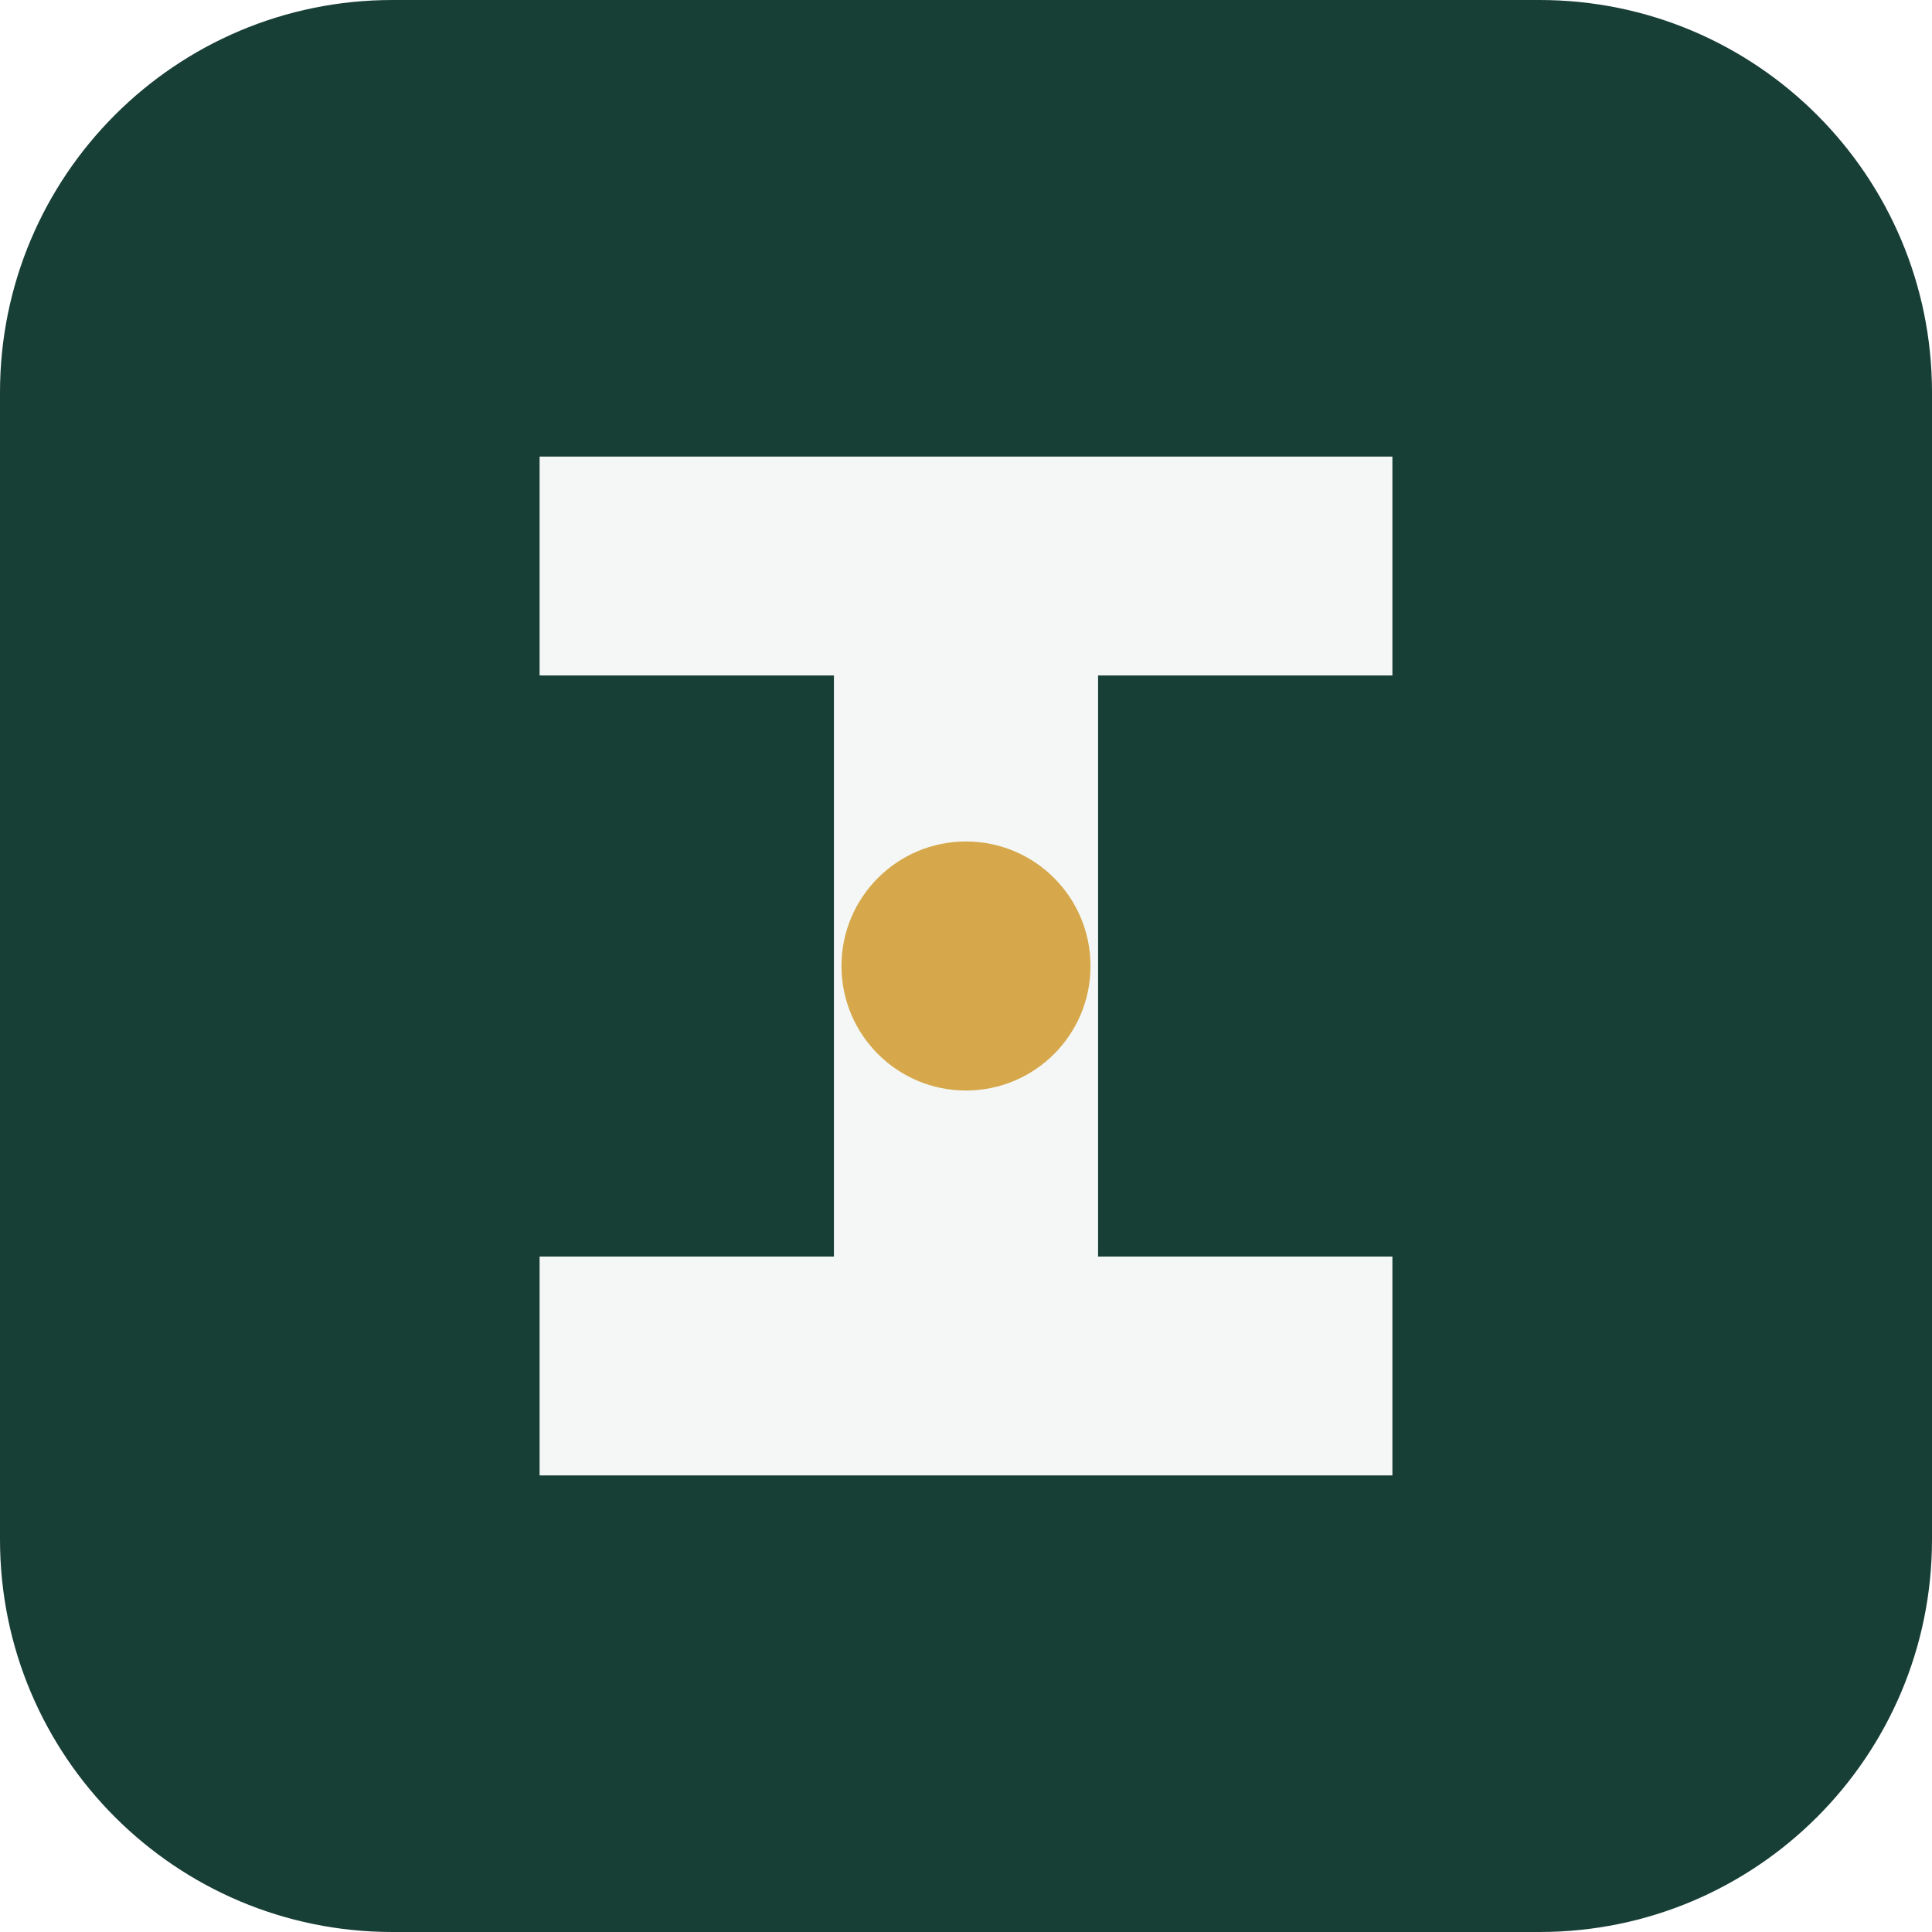
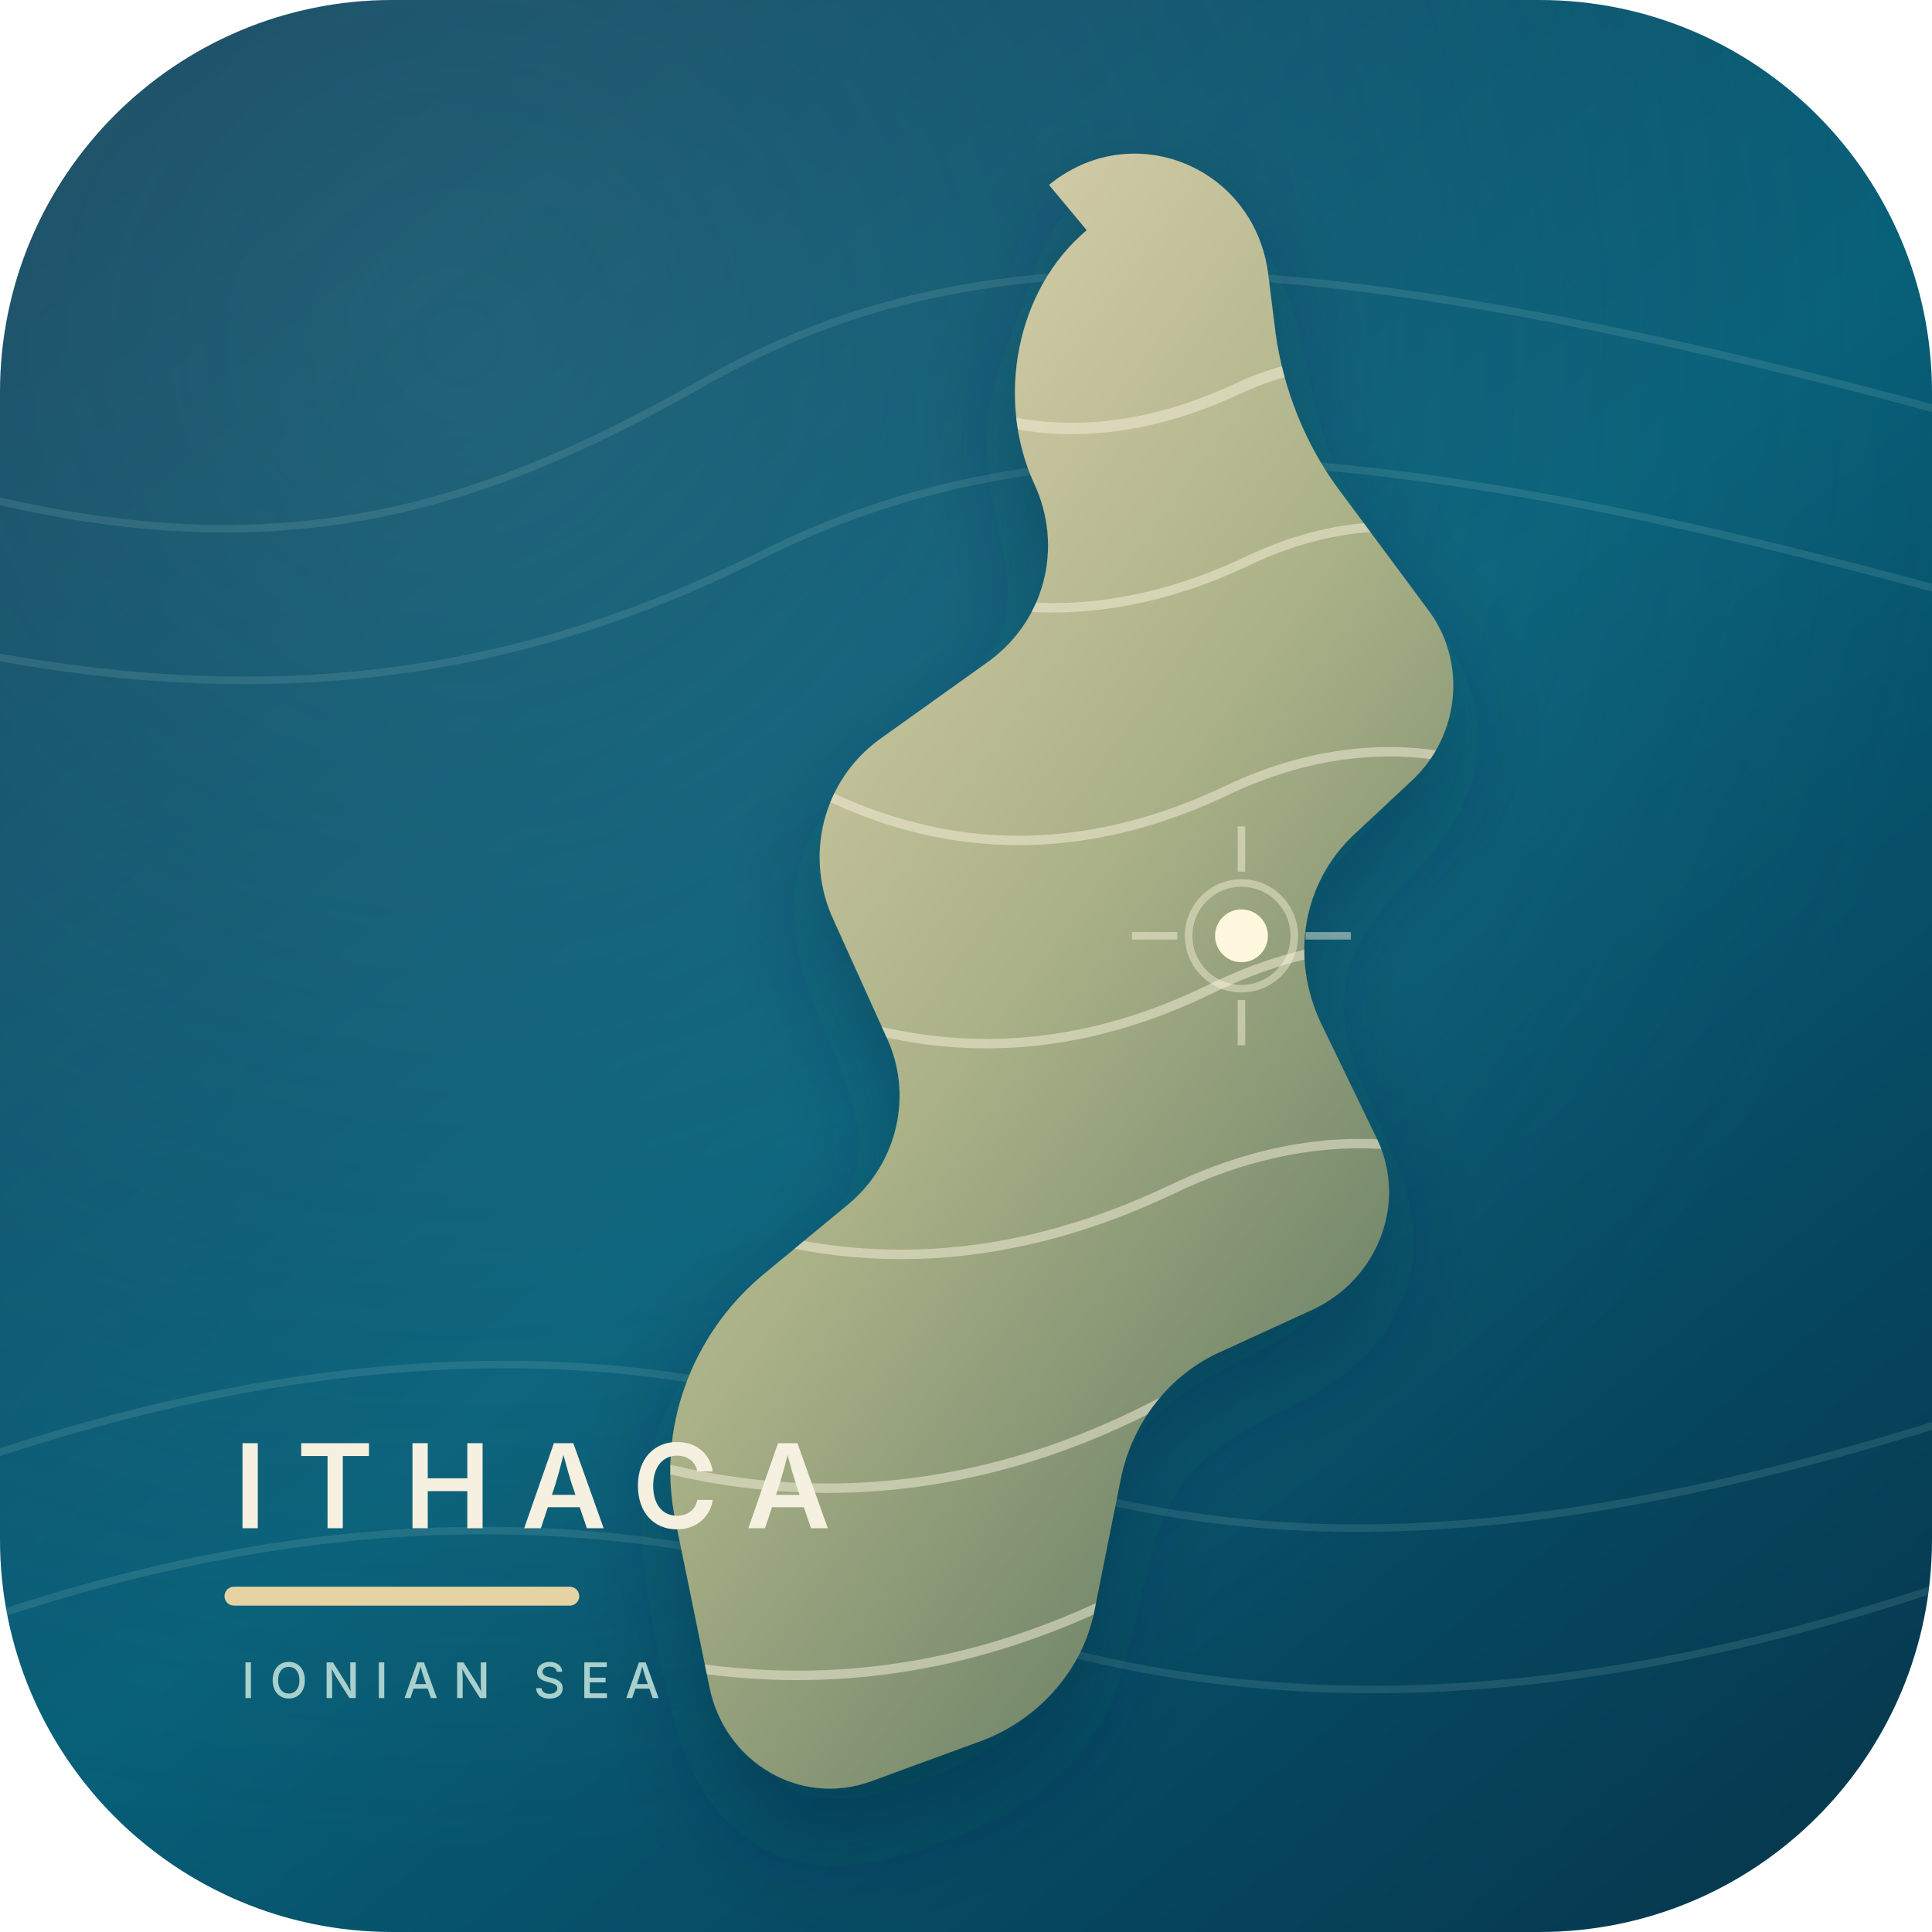
- <svg xmlns="http://www.w3.org/2000/svg" viewBox="0 0 512 512">
-   <rect width="512" height="512" rx="104" fill="#183f36" />
-   <path d="M143 121h226v58h-78v154h78v58H143v-58h78V179h-78z" fill="#f4f7f5" />
-   <circle cx="256" cy="256" r="33" fill="#d6a84b" />
+ <svg xmlns="http://www.w3.org/2000/svg" viewBox="0 0 512 512" role="img" aria-labelledby="title desc">
+   <defs>
+     <linearGradient id="sea" x1=".08" y1="0" x2=".9" y2="1">
+       <stop offset="0" stop-color="#123f59" />
+       <stop offset=".52" stop-color="#075f78" />
+       <stop offset="1" stop-color="#06384f" />
+     </linearGradient>
+     <linearGradient id="land" x1=".2" y1=".08" x2=".76" y2=".94">
+       <stop offset="0" stop-color="#d9d0ac" />
+       <stop offset=".48" stop-color="#aab187" />
+       <stop offset="1" stop-color="#647c63" />
+     </linearGradient>
+     <radialGradient id="glow" cx="24%" cy="18%" r="78%">
+       <stop offset="0" stop-color="#6cc0c8" stop-opacity=".2" />
+       <stop offset="1" stop-color="#6cc0c8" stop-opacity="0" />
+     </radialGradient>
+     <filter id="shadow" x="-30%" y="-20%" width="160%" height="160%">
+       <feDropShadow dx="0" dy="14" stdDeviation="13" flood-color="#002b3d" flood-opacity=".34" />
+     </filter>
+     <clipPath id="tile">
+       <rect width="512" height="512" rx="104" />
+     </clipPath>
+     <clipPath id="islandClip">
+       <path d="M288 61c-19 16-24 45-14 67 8 17 3 37-13 48l-28 20c-15 11-20 31-12 48l14 31c7 15 3 33-10 44l-23 19c-19 16-28 41-23 65l9 44c4 20 24 32 43 25l30-11c15-6 26-19 29-34l7-35c3-15 13-28 27-34l24-11c17-8 25-28 17-45l-15-31c-8-17-5-37 9-50l15-14c13-12 15-32 4-46l-23-31c-9-12-15-27-17-42l-2-16c-4-28-36-41-58-23z" />
+     </clipPath>
+   </defs>
+   <g clip-path="url(#tile)">
+     <rect width="512" height="512" fill="url(#sea)" />
+     <rect width="512" height="512" fill="url(#glow)" />
+     <g fill="none" stroke="#bde1dc" stroke-width="2" opacity=".13">
+       <path d="M-32 124c97 31 154 14 219-23 69-39 153-42 357 16" />
+       <path d="M-41 165c104 28 177 15 243-18 76-38 166-33 343 18" />
+       <path d="M-26 394c111-42 199-40 270-12 79 32 161 34 304-16" />
+       <path d="M-18 434c103-38 188-36 272-5 83 30 174 23 276-14" />
+     </g>
+     <g filter="url(#shadow)">
+       <path d="M288 61c-19 16-24 45-14 67 8 17 3 37-13 48l-28 20c-15 11-20 31-12 48l14 31c7 15 3 33-10 44l-23 19c-19 16-28 41-23 65l9 44c4 20 24 32 43 25l30-11c15-6 26-19 29-34l7-35c3-15 13-28 27-34l24-11c17-8 25-28 17-45l-15-31c-8-17-5-37 9-50l15-14c13-12 15-32 4-46l-23-31c-9-12-15-27-17-42l-2-16c-4-28-36-41-58-23z" fill="url(#land)" />
+       <g clip-path="url(#islandClip)" fill="none" stroke="#f3eed9" stroke-linecap="round" opacity=".52">
+         <path d="M239 100c26 17 57 18 89 3 28-13 53-7 77 16" stroke-width="3" />
+         <path d="M221 144c34 21 72 23 111 4 35-16 68-9 96 20" stroke-width="2.5" />
+         <path d="M202 201c38 25 79 29 122 9 39-19 79-13 113 19" stroke-width="2.5" />
+         <path d="M194 258c42 23 84 25 127 4 41-20 79-14 113 16" stroke-width="2.5" />
+         <path d="M177 319c43 19 88 18 134-4 42-20 83-15 120 16" stroke-width="2.5" />
+         <path d="M159 384c49 17 99 13 146-11 40-21 82-18 125 10" stroke-width="2.5" />
+         <path d="M164 438c48 12 94 6 139-18 37-20 76-19 118 4" stroke-width="2.5" />
+       </g>
+     </g>
+     <circle cx="329" cy="248" r="7" fill="#fff8df" />
+     <circle cx="329" cy="248" r="14" fill="none" stroke="#fff8df" stroke-width="2" opacity=".42" />
+     <path d="M329 231v-12M329 277v-12M312 248h-12M358 248h-12" stroke="#fff8df" stroke-width="2" opacity=".45" />
+     <path d="M62 423h89" stroke="#e5d3a3" stroke-width="5" stroke-linecap="round" />
+     <text x="62" y="405" fill="#f5f0df" font-family="-apple-system,BlinkMacSystemFont,'Helvetica Neue',sans-serif" font-size="31" font-weight="600" letter-spacing="8">ITHACA</text>
+     <text x="64" y="450" fill="#a9d0cc" font-family="-apple-system,BlinkMacSystemFont,'Helvetica Neue',sans-serif" font-size="13" font-weight="500" letter-spacing="4">IONIAN SEA</text>
+   </g>
</svg>
